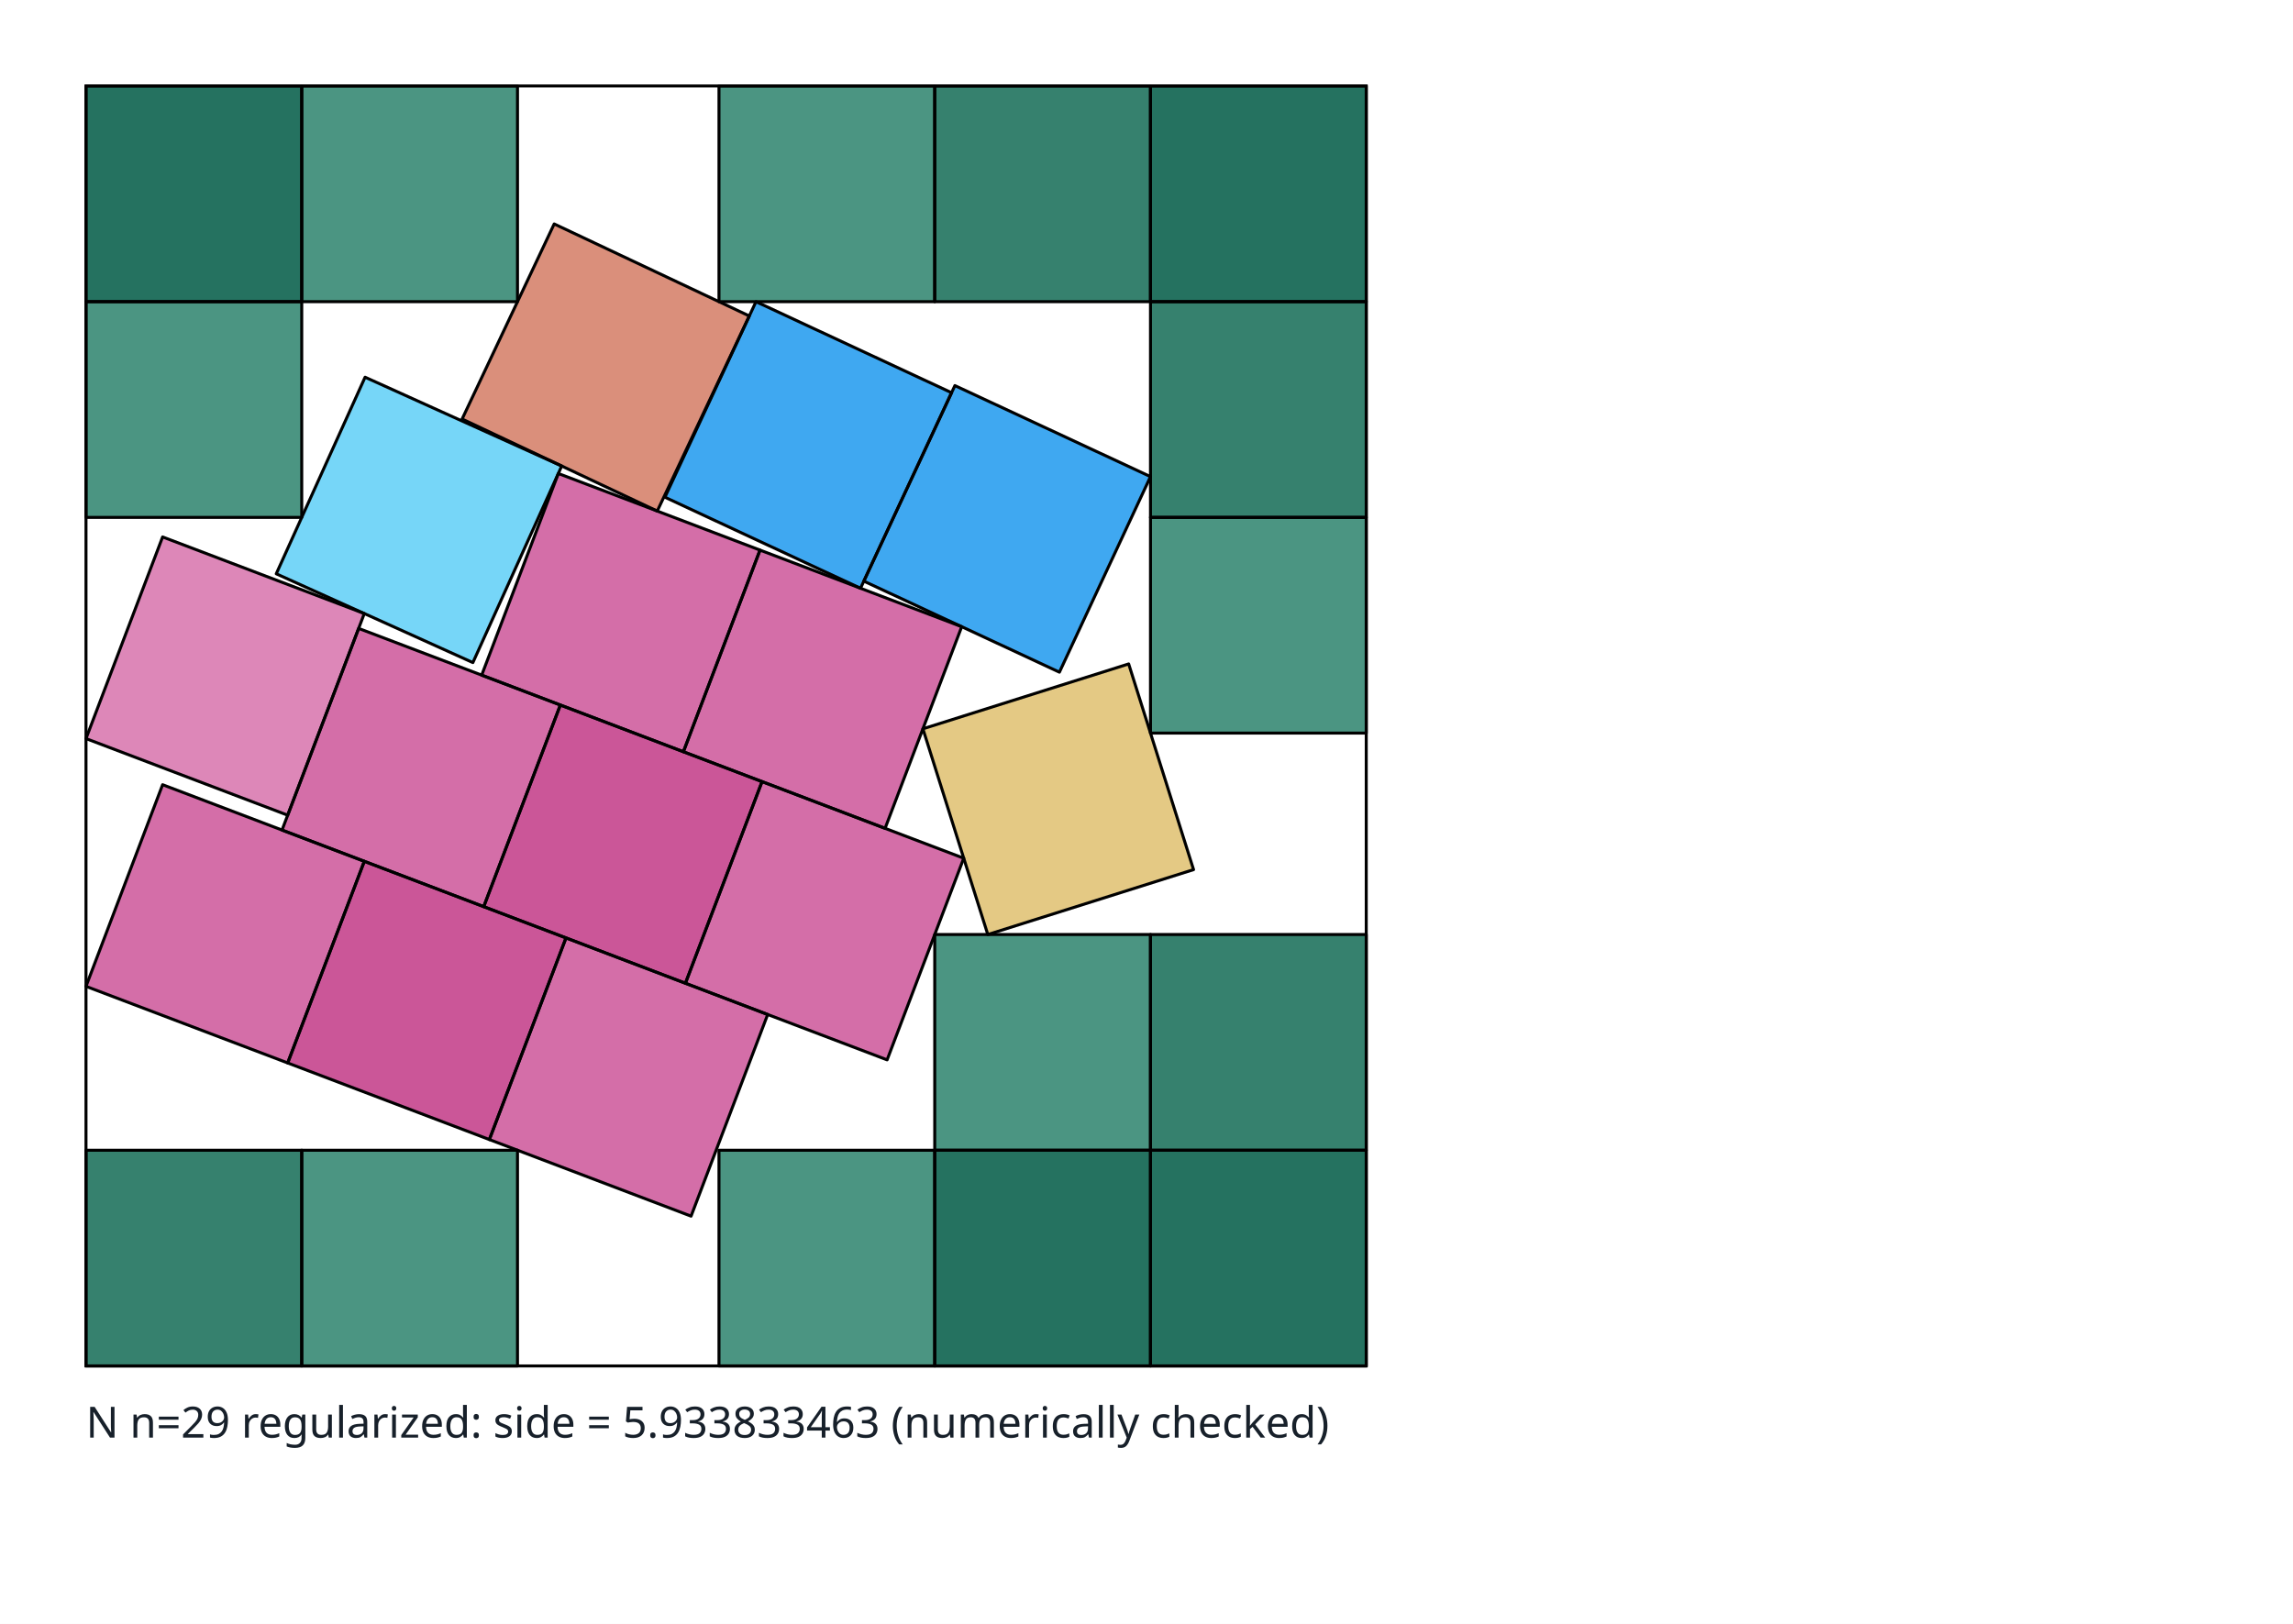
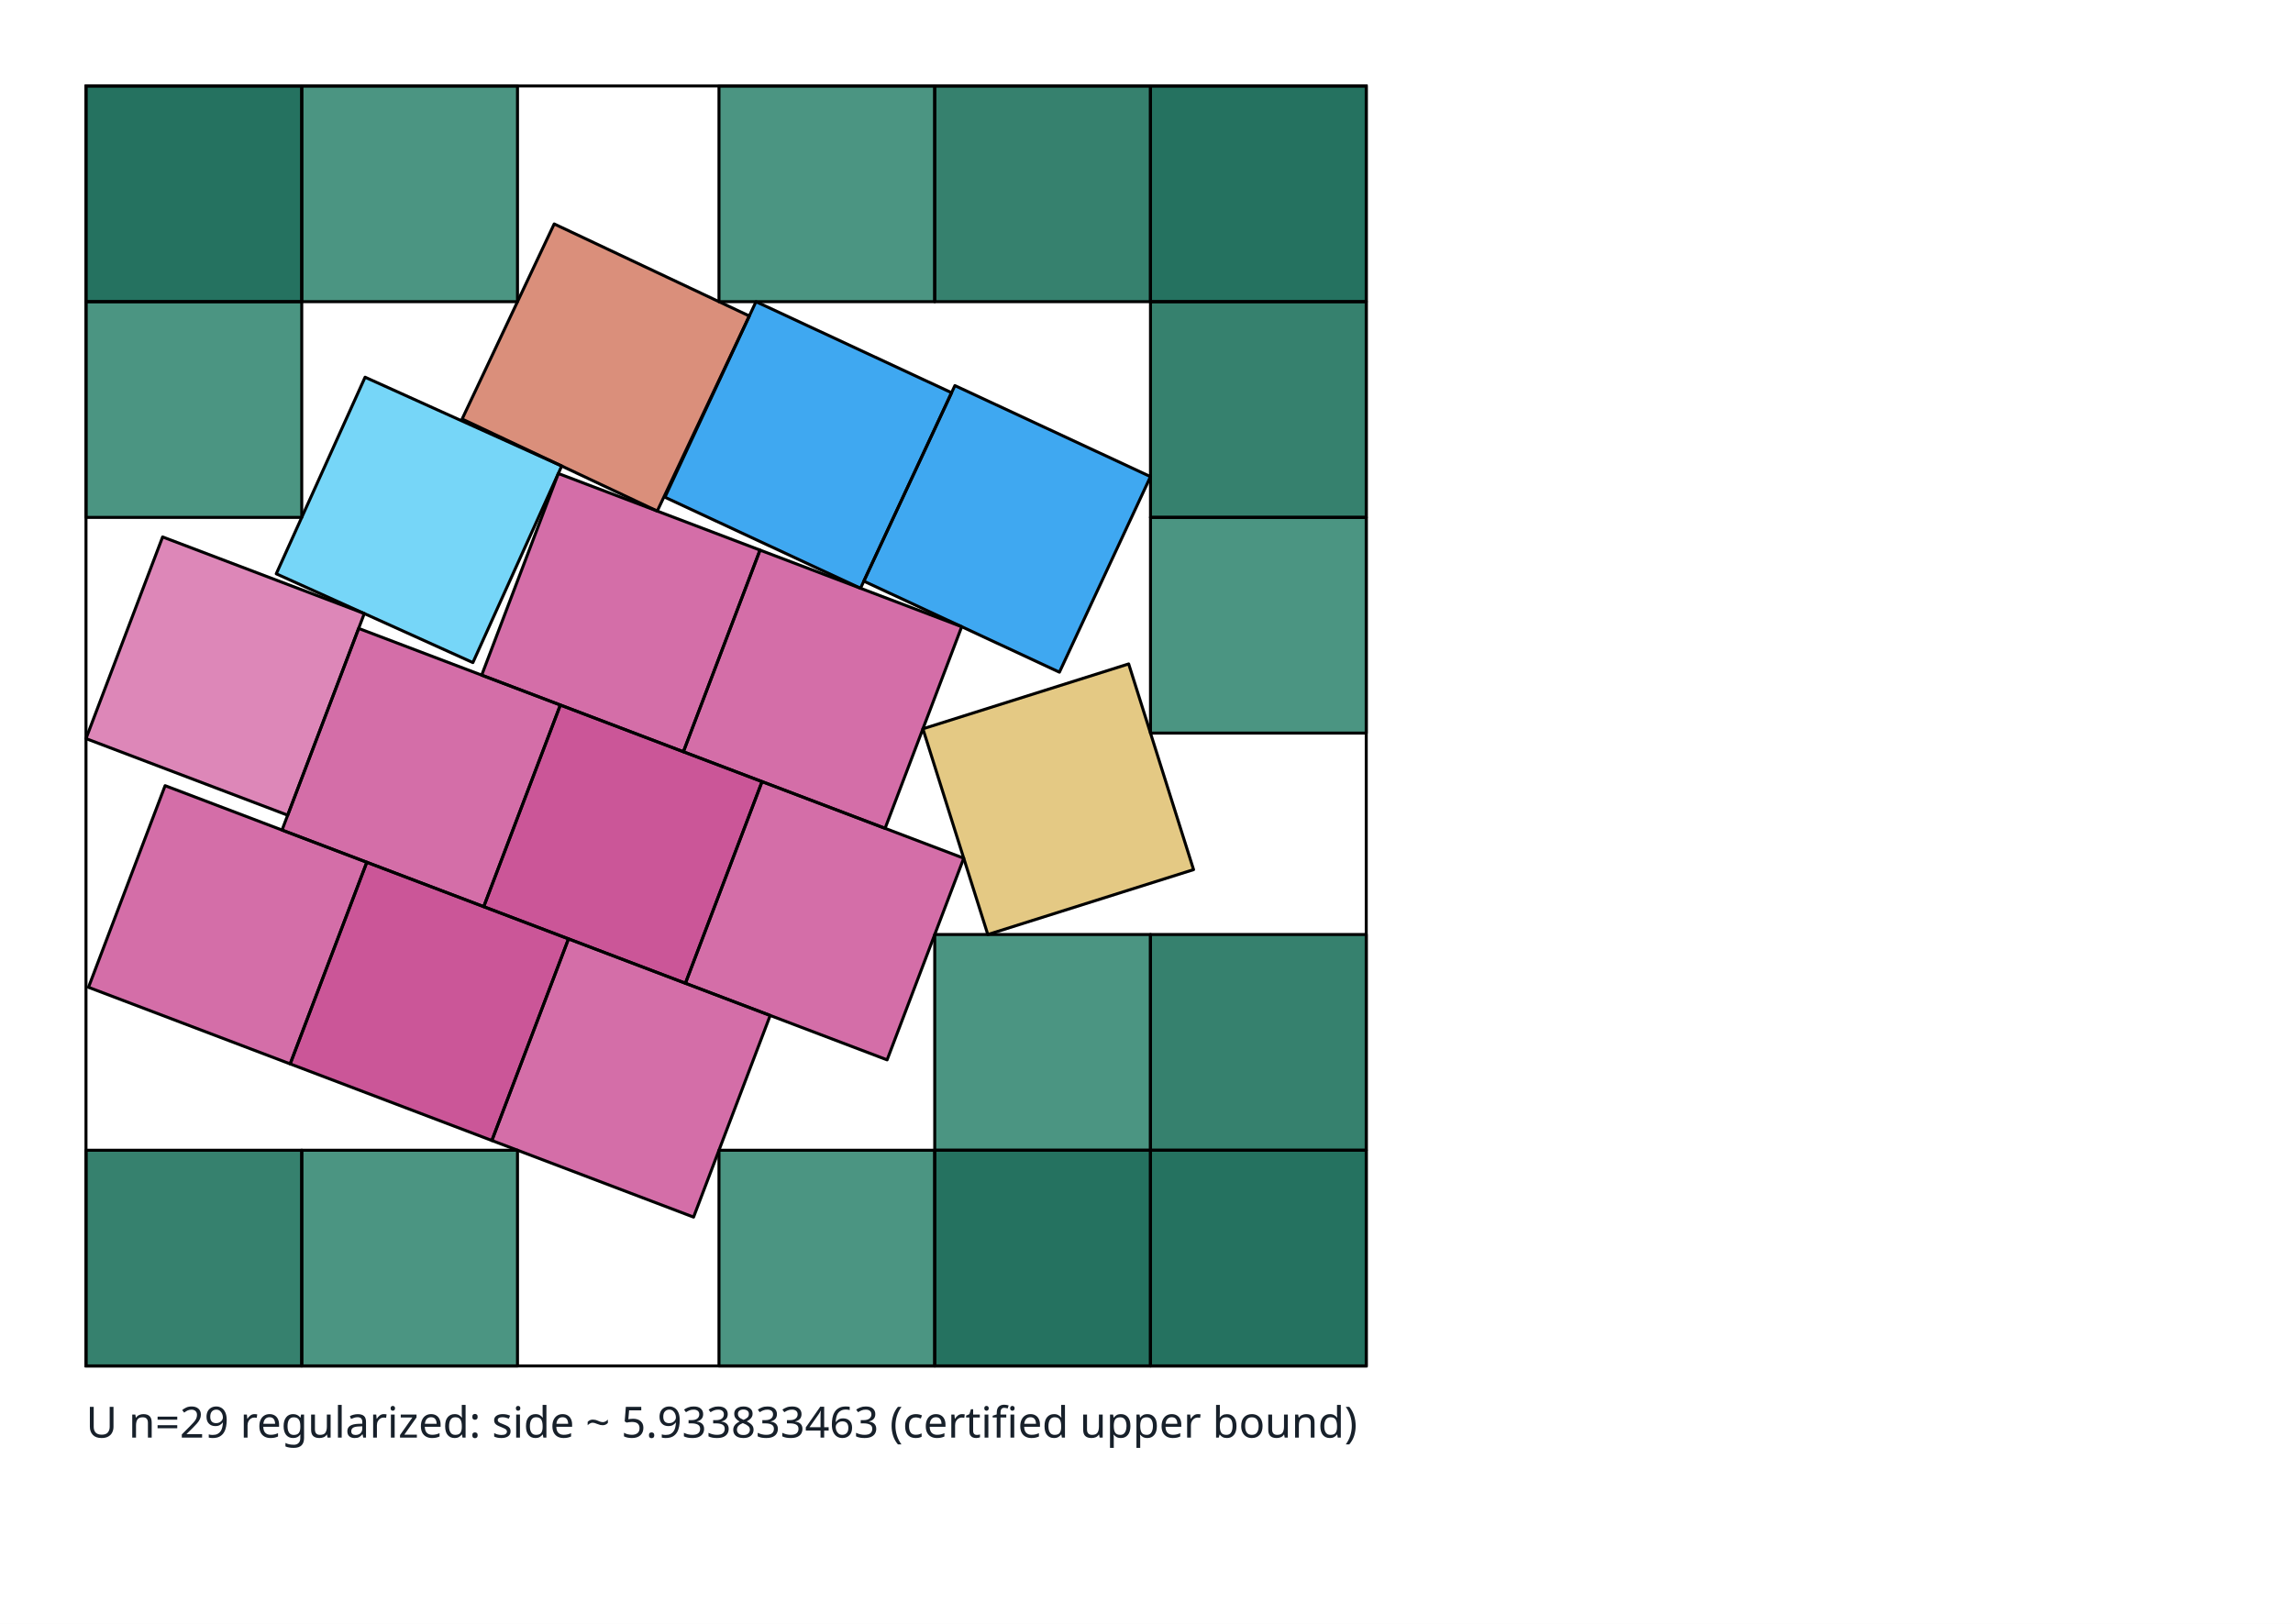
<svg xmlns="http://www.w3.org/2000/svg" width="960" height="680" viewBox="0 0 960 680" role="img" aria-labelledby="figure-title figure-description" data-static-fallback="final">
  <rect width="960" height="680" fill="#ffffff" />
  <g id="panel-0" data-panel="n=29 regularized">
    <g id="panel-0-fills" data-layer="fills">
      <polygon data-feature="square-fill" data-square="square-001" data-hue-index="0" data-shade-index="0" data-orientation-radians="0.0" points="36,126.329 126.329,126.329 126.329,36 36,36" fill="#257260" fill-opacity="1.0" stroke="none" data-angle-class="0" data-angle-class-residual-radians="0E-59" data-contact-sides="4" data-full-side-contacts="square-003 square-002 wall-top wall-left" data-maximum-contact-residual="0" />
      <polygon data-feature="square-fill" data-square="square-002" data-hue-index="0" data-shade-index="2" data-orientation-radians="0.0" points="126.329,126.329 216.659,126.329 216.659,36 126.329,36" fill="#4b9582" fill-opacity="1.0" stroke="none" data-angle-class="0" data-angle-class-residual-radians="0E-59" data-contact-sides="2" data-full-side-contacts="wall-top square-001" data-maximum-contact-residual="0E-31" />
      <polygon data-feature="square-fill" data-square="square-003" data-hue-index="0" data-shade-index="2" data-orientation-radians="0.0" points="36,216.659 126.329,216.659 126.329,126.329 36,126.329" fill="#4b9582" fill-opacity="1.0" stroke="none" data-angle-class="0" data-angle-class-residual-radians="0E-59" data-contact-sides="2" data-full-side-contacts="square-001 wall-left" data-maximum-contact-residual="0" />
      <polygon data-feature="square-fill" data-square="square-004" data-hue-index="0" data-shade-index="0" data-orientation-radians="0.0" points="481.671,126.329 572,126.329 572,36 481.671,36" fill="#257260" fill-opacity="1.0" stroke="none" data-angle-class="0" data-angle-class-residual-radians="0E-59" data-contact-sides="4" data-full-side-contacts="square-007 wall-right wall-top square-005" data-maximum-contact-residual="0E-31" />
      <polygon data-feature="square-fill" data-square="square-005" data-hue-index="0" data-shade-index="1" data-orientation-radians="0.0" points="391.341,126.329 481.671,126.329 481.671,36 391.341,36" fill="#36816e" fill-opacity="1.0" stroke="none" data-angle-class="0" data-angle-class-residual-radians="0E-59" data-contact-sides="3" data-full-side-contacts="square-004 wall-top square-006" data-maximum-contact-residual="0E-31" />
      <polygon data-feature="square-fill" data-square="square-006" data-hue-index="0" data-shade-index="2" data-orientation-radians="0.0" points="301.012,126.329 391.341,126.329 391.341,36 301.012,36" fill="#4b9582" fill-opacity="1.0" stroke="none" data-angle-class="0" data-angle-class-residual-radians="0E-59" data-contact-sides="2" data-full-side-contacts="square-005 wall-top" data-maximum-contact-residual="0E-31" />
      <polygon data-feature="square-fill" data-square="square-007" data-hue-index="0" data-shade-index="1" data-orientation-radians="0.0" points="481.671,216.659 572,216.659 572,126.329 481.671,126.329" fill="#36816e" fill-opacity="1.0" stroke="none" data-angle-class="0" data-angle-class-residual-radians="0E-59" data-contact-sides="3" data-full-side-contacts="square-008 wall-right square-004" data-maximum-contact-residual="0E-31" />
      <polygon data-feature="square-fill" data-square="square-008" data-hue-index="0" data-shade-index="2" data-orientation-radians="0.0" points="481.671,306.988 572,306.988 572,216.659 481.671,216.659" fill="#4b9582" fill-opacity="1.0" stroke="none" data-angle-class="0" data-angle-class-residual-radians="0E-59" data-contact-sides="2" data-full-side-contacts="wall-right square-007" data-maximum-contact-residual="0E-31" />
-       <polygon data-feature="square-fill" data-square="square-009" data-hue-index="0" data-shade-index="1" data-orientation-radians="0.0" points="36,572 126.329,572 126.329,481.671 36,481.671" fill="#36816e" fill-opacity="1.0" stroke="none" data-angle-class="0" data-angle-class-residual-radians="0E-59" data-contact-sides="3" data-full-side-contacts="wall-bottom square-010 wall-left" data-maximum-contact-residual="1.569637296505089682782237854E-36" />
-       <polygon data-feature="square-fill" data-square="square-010" data-hue-index="0" data-shade-index="2" data-orientation-radians="0.0" points="126.329,572 216.659,572 216.659,481.671 126.329,481.671" fill="#4b9582" fill-opacity="1.0" stroke="none" data-angle-class="0" data-angle-class-residual-radians="0E-59" data-contact-sides="2" data-full-side-contacts="wall-bottom square-009" data-maximum-contact-residual="1.569637296505089682782237854E-36" />
+       <polygon data-feature="square-fill" data-square="square-009" data-hue-index="0" data-shade-index="1" data-orientation-radians="0.0" points="36,572 126.329,572 126.329,481.671 36,481.671" fill="#36816e" fill-opacity="1.0" stroke="none" data-angle-class="0" data-angle-class-residual-radians="0E-59" data-contact-sides="3" data-full-side-contacts="wall-bottom square-010 wall-left" data-maximum-contact-residual="0" />
+       <polygon data-feature="square-fill" data-square="square-010" data-hue-index="0" data-shade-index="2" data-orientation-radians="0.0" points="126.329,572 216.659,572 216.659,481.671 126.329,481.671" fill="#4b9582" fill-opacity="1.0" stroke="none" data-angle-class="0" data-angle-class-residual-radians="0E-59" data-contact-sides="2" data-full-side-contacts="wall-bottom square-009" data-maximum-contact-residual="0" />
      <polygon data-feature="square-fill" data-square="square-011" data-hue-index="0" data-shade-index="0" data-orientation-radians="0.0" points="481.671,572 572,572 572,481.671 481.671,481.671" fill="#257260" fill-opacity="1.0" stroke="none" data-angle-class="0" data-angle-class-residual-radians="0E-59" data-contact-sides="4" data-full-side-contacts="wall-bottom wall-right square-014 square-012" data-maximum-contact-residual="0" />
      <polygon data-feature="square-fill" data-square="square-012" data-hue-index="0" data-shade-index="0" data-orientation-radians="0.0" points="391.341,572 481.671,572 481.671,481.671 391.341,481.671" fill="#257260" fill-opacity="1.0" stroke="none" data-angle-class="0" data-angle-class-residual-radians="0E-59" data-contact-sides="4" data-full-side-contacts="wall-bottom square-011 square-015 square-013" data-maximum-contact-residual="0" />
      <polygon data-feature="square-fill" data-square="square-013" data-hue-index="0" data-shade-index="2" data-orientation-radians="0.0" points="301.012,572 391.341,572 391.341,481.671 301.012,481.671" fill="#4b9582" fill-opacity="1.0" stroke="none" data-angle-class="0" data-angle-class-residual-radians="0E-59" data-contact-sides="2" data-full-side-contacts="wall-bottom square-012" data-maximum-contact-residual="0" />
      <polygon data-feature="square-fill" data-square="square-014" data-hue-index="0" data-shade-index="1" data-orientation-radians="0.0" points="481.671,481.671 572,481.671 572,391.341 481.671,391.341" fill="#36816e" fill-opacity="1.0" stroke="none" data-angle-class="0" data-angle-class-residual-radians="0E-59" data-contact-sides="3" data-full-side-contacts="square-011 wall-right square-015" data-maximum-contact-residual="0E-31" />
      <polygon data-feature="square-fill" data-square="square-015" data-hue-index="0" data-shade-index="2" data-orientation-radians="0.0" points="391.341,481.671 481.671,481.671 481.671,391.341 391.341,391.341" fill="#4b9582" fill-opacity="1.0" stroke="none" data-angle-class="0" data-angle-class-residual-radians="0E-59" data-contact-sides="2" data-full-side-contacts="square-012 square-014" data-maximum-contact-residual="0E-31" />
      <polygon data-feature="square-fill" data-square="square-016" data-hue-index="4" data-shade-index="4" data-orientation-radians="1.129949627037821006573722660213856285636670084170034872" points="193.474,175.47 275.167,214.014 313.711,132.321 232.018,93.777" fill="#da8f7b" fill-opacity="1.0" stroke="none" data-angle-class="1" data-angle-class-residual-radians="0E-59" data-contact-sides="0" data-full-side-contacts="" />
      <polygon data-feature="square-fill" data-square="square-017" data-hue-index="3" data-shade-index="4" data-orientation-radians="1.135116976560416929118910493760934784034621202574273766" points="278.379,208.221 360.27,246.342 398.391,164.451 316.5,126.329" fill="#3fa8f1" fill-opacity="1.0" stroke="none" data-angle-class="2" data-angle-class-residual-radians="0E-59" data-contact-sides="0" data-full-side-contacts="" />
      <polygon data-feature="square-fill" data-square="square-018" data-hue-index="3" data-shade-index="4" data-orientation-radians="1.135116976560416929118910493760934784034621202574273766" points="361.658,243.36 443.549,281.482 481.671,199.59 399.779,161.469" fill="#3fa8f1" fill-opacity="1.0" stroke="none" data-angle-class="2" data-angle-class-residual-radians="0E-59" data-contact-sides="0" data-full-side-contacts="" />
-       <polygon data-feature="square-fill" data-square="square-019" data-hue-index="2" data-shade-index="3" data-orientation-radians="1.207765629953599146315203405529809160512399748841329294" points="204.884,477.198 289.327,509.275 321.404,424.832 236.961,392.756" fill="#d46ea8" fill-opacity="1.0" stroke="none" data-angle-class="3" data-angle-class-residual-radians="0E-59" data-contact-sides="1" data-full-side-contacts="square-020" data-maximum-contact-residual="0E-31" />
-       <polygon data-feature="square-fill" data-square="square-020" data-hue-index="2" data-shade-index="2" data-orientation-radians="1.207765629953599146315203405529809160512399748841329294" points="120.442,445.121 204.884,477.198 236.961,392.756 152.519,360.679" fill="#cb5698" fill-opacity="1.0" stroke="none" data-angle-class="3" data-angle-class-residual-radians="0E-59" data-contact-sides="2" data-full-side-contacts="square-019 square-021" data-maximum-contact-residual="0E-31" />
-       <polygon data-feature="square-fill" data-square="square-021" data-hue-index="2" data-shade-index="3" data-orientation-radians="1.207765629953599146315203405529809160512399748841329294" points="36,413.044 120.442,445.121 152.519,360.679 68.077,328.602" fill="#d46ea8" fill-opacity="1.0" stroke="none" data-angle-class="3" data-angle-class-residual-radians="0E-59" data-contact-sides="1" data-full-side-contacts="square-020" data-maximum-contact-residual="0E-31" />
+       <polygon data-feature="square-fill" data-square="square-019" data-hue-index="2" data-shade-index="3" data-orientation-radians="1.207765629953599146315203405529809160512399748841329294" points="205.932,477.596 290.375,509.673 322.451,425.23 238.009,393.154" fill="#d46ea8" fill-opacity="1.0" stroke="none" data-angle-class="3" data-angle-class-residual-radians="0E-59" data-contact-sides="1" data-full-side-contacts="square-020" data-maximum-contact-residual="0E-31" />
+       <polygon data-feature="square-fill" data-square="square-020" data-hue-index="2" data-shade-index="2" data-orientation-radians="1.207765629953599146315203405529809160512399748841329294" points="121.49,445.519 205.932,477.596 238.009,393.154 153.567,361.077" fill="#cb5698" fill-opacity="1.0" stroke="none" data-angle-class="3" data-angle-class-residual-radians="0E-59" data-contact-sides="2" data-full-side-contacts="square-019 square-021" data-maximum-contact-residual="0E-31" />
+       <polygon data-feature="square-fill" data-square="square-021" data-hue-index="2" data-shade-index="3" data-orientation-radians="1.207765629953599146315203405529809160512399748841329294" points="37.048,413.442 121.49,445.519 153.567,361.077 69.125,329" fill="#d46ea8" fill-opacity="1.0" stroke="none" data-angle-class="3" data-angle-class-residual-radians="0E-59" data-contact-sides="1" data-full-side-contacts="square-020" data-maximum-contact-residual="0E-31" />
      <polygon data-feature="square-fill" data-square="square-022" data-hue-index="5" data-shade-index="4" data-orientation-radians="0.3055420246396188517359259810900958493055796790970857768" points="413.561,391.341 499.706,364.169 472.534,278.023 386.389,305.195" fill="#e4c984" fill-opacity="1.0" stroke="none" data-angle-class="4" data-angle-class-residual-radians="0E-59" data-contact-sides="0" data-full-side-contacts="" />
      <polygon data-feature="square-fill" data-square="square-023" data-hue-index="2" data-shade-index="3" data-orientation-radians="1.207765629953599146315203405529809160512399748841329294" points="286.962,411.749 371.404,443.826 403.481,359.384 319.038,327.307" fill="#d46ea8" fill-opacity="1.0" stroke="none" data-angle-class="3" data-angle-class-residual-radians="0E-59" data-contact-sides="1" data-full-side-contacts="square-024" data-maximum-contact-residual="0E-31" />
      <polygon data-feature="square-fill" data-square="square-024" data-hue-index="2" data-shade-index="2" data-orientation-radians="1.207765629953599146315203405529809160512399748841329294" points="202.519,379.672 286.962,411.749 319.038,327.307 234.596,295.23" fill="#cb5698" fill-opacity="1.0" stroke="none" data-angle-class="3" data-angle-class-residual-radians="0E-59" data-contact-sides="2" data-full-side-contacts="square-023 square-025" data-maximum-contact-residual="0E-31" />
      <polygon data-feature="square-fill" data-square="square-025" data-hue-index="2" data-shade-index="3" data-orientation-radians="1.207765629953599146315203405529809160512399748841329294" points="118.077,347.595 202.519,379.672 234.596,295.23 150.154,263.153" fill="#d46ea8" fill-opacity="1.0" stroke="none" data-angle-class="3" data-angle-class-residual-radians="0E-59" data-contact-sides="1" data-full-side-contacts="square-024" data-maximum-contact-residual="0E-31" />
      <polygon data-feature="square-fill" data-square="square-026" data-hue-index="2" data-shade-index="4" data-orientation-radians="1.207765629953599146315203405529809160512399748841329294" points="36,309.293 120.442,341.369 152.519,256.927 68.077,224.85" fill="#dd87b8" fill-opacity="1.0" stroke="none" data-angle-class="3" data-angle-class-residual-radians="0E-59" data-contact-sides="0" data-full-side-contacts="" />
      <polygon data-feature="square-fill" data-square="square-027" data-hue-index="6" data-shade-index="4" data-orientation-radians="1.146535436936567880901388377060284878480829557280403966" points="115.661,240.278 197.982,277.462 235.166,195.141 152.845,157.957" fill="#76d6f8" fill-opacity="1.0" stroke="none" data-angle-class="5" data-angle-class-residual-radians="0E-59" data-contact-sides="0" data-full-side-contacts="" />
      <polygon data-feature="square-fill" data-square="square-028" data-hue-index="2" data-shade-index="3" data-orientation-radians="1.207765629953599146315203405529809160512399748841329294" points="201.671,282.723 286.113,314.8 318.19,230.357 233.748,198.281" fill="#d46ea8" fill-opacity="1.0" stroke="none" data-angle-class="3" data-angle-class-residual-radians="0E-59" data-contact-sides="1" data-full-side-contacts="square-029" data-maximum-contact-residual="0E-31" />
      <polygon data-feature="square-fill" data-square="square-029" data-hue-index="2" data-shade-index="3" data-orientation-radians="1.207765629953599146315203405529809160512399748841329294" points="286.113,314.8 370.555,346.876 402.632,262.434 318.19,230.357" fill="#d46ea8" fill-opacity="1.0" stroke="none" data-angle-class="3" data-angle-class-residual-radians="0E-59" data-contact-sides="1" data-full-side-contacts="square-028" data-maximum-contact-residual="0E-31" />
    </g>
    <g id="panel-0-outlines" data-layer="outlines">
      <polygon data-feature="square-outline" data-square="square-001" points="36,126.329 126.329,126.329 126.329,36 36,36" stroke-linejoin="round" fill="none" stroke="#000000" stroke-width="1.25" vector-effect="non-scaling-stroke" />
      <polygon data-feature="square-outline" data-square="square-002" points="126.329,126.329 216.659,126.329 216.659,36 126.329,36" stroke-linejoin="round" fill="none" stroke="#000000" stroke-width="1.25" vector-effect="non-scaling-stroke" />
      <polygon data-feature="square-outline" data-square="square-003" points="36,216.659 126.329,216.659 126.329,126.329 36,126.329" stroke-linejoin="round" fill="none" stroke="#000000" stroke-width="1.25" vector-effect="non-scaling-stroke" />
      <polygon data-feature="square-outline" data-square="square-004" points="481.671,126.329 572,126.329 572,36 481.671,36" stroke-linejoin="round" fill="none" stroke="#000000" stroke-width="1.25" vector-effect="non-scaling-stroke" />
      <polygon data-feature="square-outline" data-square="square-005" points="391.341,126.329 481.671,126.329 481.671,36 391.341,36" stroke-linejoin="round" fill="none" stroke="#000000" stroke-width="1.25" vector-effect="non-scaling-stroke" />
      <polygon data-feature="square-outline" data-square="square-006" points="301.012,126.329 391.341,126.329 391.341,36 301.012,36" stroke-linejoin="round" fill="none" stroke="#000000" stroke-width="1.25" vector-effect="non-scaling-stroke" />
      <polygon data-feature="square-outline" data-square="square-007" points="481.671,216.659 572,216.659 572,126.329 481.671,126.329" stroke-linejoin="round" fill="none" stroke="#000000" stroke-width="1.25" vector-effect="non-scaling-stroke" />
      <polygon data-feature="square-outline" data-square="square-008" points="481.671,306.988 572,306.988 572,216.659 481.671,216.659" stroke-linejoin="round" fill="none" stroke="#000000" stroke-width="1.25" vector-effect="non-scaling-stroke" />
      <polygon data-feature="square-outline" data-square="square-009" points="36,572 126.329,572 126.329,481.671 36,481.671" stroke-linejoin="round" fill="none" stroke="#000000" stroke-width="1.25" vector-effect="non-scaling-stroke" />
      <polygon data-feature="square-outline" data-square="square-010" points="126.329,572 216.659,572 216.659,481.671 126.329,481.671" stroke-linejoin="round" fill="none" stroke="#000000" stroke-width="1.25" vector-effect="non-scaling-stroke" />
      <polygon data-feature="square-outline" data-square="square-011" points="481.671,572 572,572 572,481.671 481.671,481.671" stroke-linejoin="round" fill="none" stroke="#000000" stroke-width="1.25" vector-effect="non-scaling-stroke" />
      <polygon data-feature="square-outline" data-square="square-012" points="391.341,572 481.671,572 481.671,481.671 391.341,481.671" stroke-linejoin="round" fill="none" stroke="#000000" stroke-width="1.25" vector-effect="non-scaling-stroke" />
      <polygon data-feature="square-outline" data-square="square-013" points="301.012,572 391.341,572 391.341,481.671 301.012,481.671" stroke-linejoin="round" fill="none" stroke="#000000" stroke-width="1.25" vector-effect="non-scaling-stroke" />
      <polygon data-feature="square-outline" data-square="square-014" points="481.671,481.671 572,481.671 572,391.341 481.671,391.341" stroke-linejoin="round" fill="none" stroke="#000000" stroke-width="1.25" vector-effect="non-scaling-stroke" />
      <polygon data-feature="square-outline" data-square="square-015" points="391.341,481.671 481.671,481.671 481.671,391.341 391.341,391.341" stroke-linejoin="round" fill="none" stroke="#000000" stroke-width="1.25" vector-effect="non-scaling-stroke" />
      <polygon data-feature="square-outline" data-square="square-016" points="193.474,175.47 275.167,214.014 313.711,132.321 232.018,93.777" stroke-linejoin="round" fill="none" stroke="#000000" stroke-width="1.25" vector-effect="non-scaling-stroke" />
      <polygon data-feature="square-outline" data-square="square-017" points="278.379,208.221 360.27,246.342 398.391,164.451 316.5,126.329" stroke-linejoin="round" fill="none" stroke="#000000" stroke-width="1.25" vector-effect="non-scaling-stroke" />
      <polygon data-feature="square-outline" data-square="square-018" points="361.658,243.36 443.549,281.482 481.671,199.59 399.779,161.469" stroke-linejoin="round" fill="none" stroke="#000000" stroke-width="1.25" vector-effect="non-scaling-stroke" />
-       <polygon data-feature="square-outline" data-square="square-019" points="204.884,477.198 289.327,509.275 321.404,424.832 236.961,392.756" stroke-linejoin="round" fill="none" stroke="#000000" stroke-width="1.25" vector-effect="non-scaling-stroke" />
-       <polygon data-feature="square-outline" data-square="square-020" points="120.442,445.121 204.884,477.198 236.961,392.756 152.519,360.679" stroke-linejoin="round" fill="none" stroke="#000000" stroke-width="1.25" vector-effect="non-scaling-stroke" />
-       <polygon data-feature="square-outline" data-square="square-021" points="36,413.044 120.442,445.121 152.519,360.679 68.077,328.602" stroke-linejoin="round" fill="none" stroke="#000000" stroke-width="1.25" vector-effect="non-scaling-stroke" />
+       <polygon data-feature="square-outline" data-square="square-019" points="205.932,477.596 290.375,509.673 322.451,425.23 238.009,393.154" stroke-linejoin="round" fill="none" stroke="#000000" stroke-width="1.25" vector-effect="non-scaling-stroke" />
+       <polygon data-feature="square-outline" data-square="square-020" points="121.49,445.519 205.932,477.596 238.009,393.154 153.567,361.077" stroke-linejoin="round" fill="none" stroke="#000000" stroke-width="1.25" vector-effect="non-scaling-stroke" />
+       <polygon data-feature="square-outline" data-square="square-021" points="37.048,413.442 121.49,445.519 153.567,361.077 69.125,329" stroke-linejoin="round" fill="none" stroke="#000000" stroke-width="1.25" vector-effect="non-scaling-stroke" />
      <polygon data-feature="square-outline" data-square="square-022" points="413.561,391.341 499.706,364.169 472.534,278.023 386.389,305.195" stroke-linejoin="round" fill="none" stroke="#000000" stroke-width="1.25" vector-effect="non-scaling-stroke" />
      <polygon data-feature="square-outline" data-square="square-023" points="286.962,411.749 371.404,443.826 403.481,359.384 319.038,327.307" stroke-linejoin="round" fill="none" stroke="#000000" stroke-width="1.25" vector-effect="non-scaling-stroke" />
      <polygon data-feature="square-outline" data-square="square-024" points="202.519,379.672 286.962,411.749 319.038,327.307 234.596,295.23" stroke-linejoin="round" fill="none" stroke="#000000" stroke-width="1.25" vector-effect="non-scaling-stroke" />
      <polygon data-feature="square-outline" data-square="square-025" points="118.077,347.595 202.519,379.672 234.596,295.23 150.154,263.153" stroke-linejoin="round" fill="none" stroke="#000000" stroke-width="1.25" vector-effect="non-scaling-stroke" />
      <polygon data-feature="square-outline" data-square="square-026" points="36,309.293 120.442,341.369 152.519,256.927 68.077,224.85" stroke-linejoin="round" fill="none" stroke="#000000" stroke-width="1.25" vector-effect="non-scaling-stroke" />
      <polygon data-feature="square-outline" data-square="square-027" points="115.661,240.278 197.982,277.462 235.166,195.141 152.845,157.957" stroke-linejoin="round" fill="none" stroke="#000000" stroke-width="1.25" vector-effect="non-scaling-stroke" />
      <polygon data-feature="square-outline" data-square="square-028" points="201.671,282.723 286.113,314.8 318.19,230.357 233.748,198.281" stroke-linejoin="round" fill="none" stroke="#000000" stroke-width="1.25" vector-effect="non-scaling-stroke" />
      <polygon data-feature="square-outline" data-square="square-029" points="286.113,314.8 370.555,346.876 402.632,262.434 318.19,230.357" stroke-linejoin="round" fill="none" stroke="#000000" stroke-width="1.25" vector-effect="non-scaling-stroke" />
      <rect data-feature="container-outline" x="36" y="36" width="536" height="536" fill="none" stroke="#000000" stroke-width="1.25" vector-effect="non-scaling-stroke" />
    </g>
  </g>
-   <text x="36" y="602" font-size="18" font-family="system-ui, sans-serif" fill="#17202a" data-evidence="numerically-checked" stroke-dasharray="none">N n=29 regularized: side = 5.933833463 (numerically checked)</text>
+   <text x="36" y="602" font-size="18" font-family="system-ui, sans-serif" fill="#17202a" data-evidence="certified-upper-bound" stroke-dasharray="3 3">U n=29 regularized: side ~ 5.933833463 (certified upper bound)</text>
</svg>
